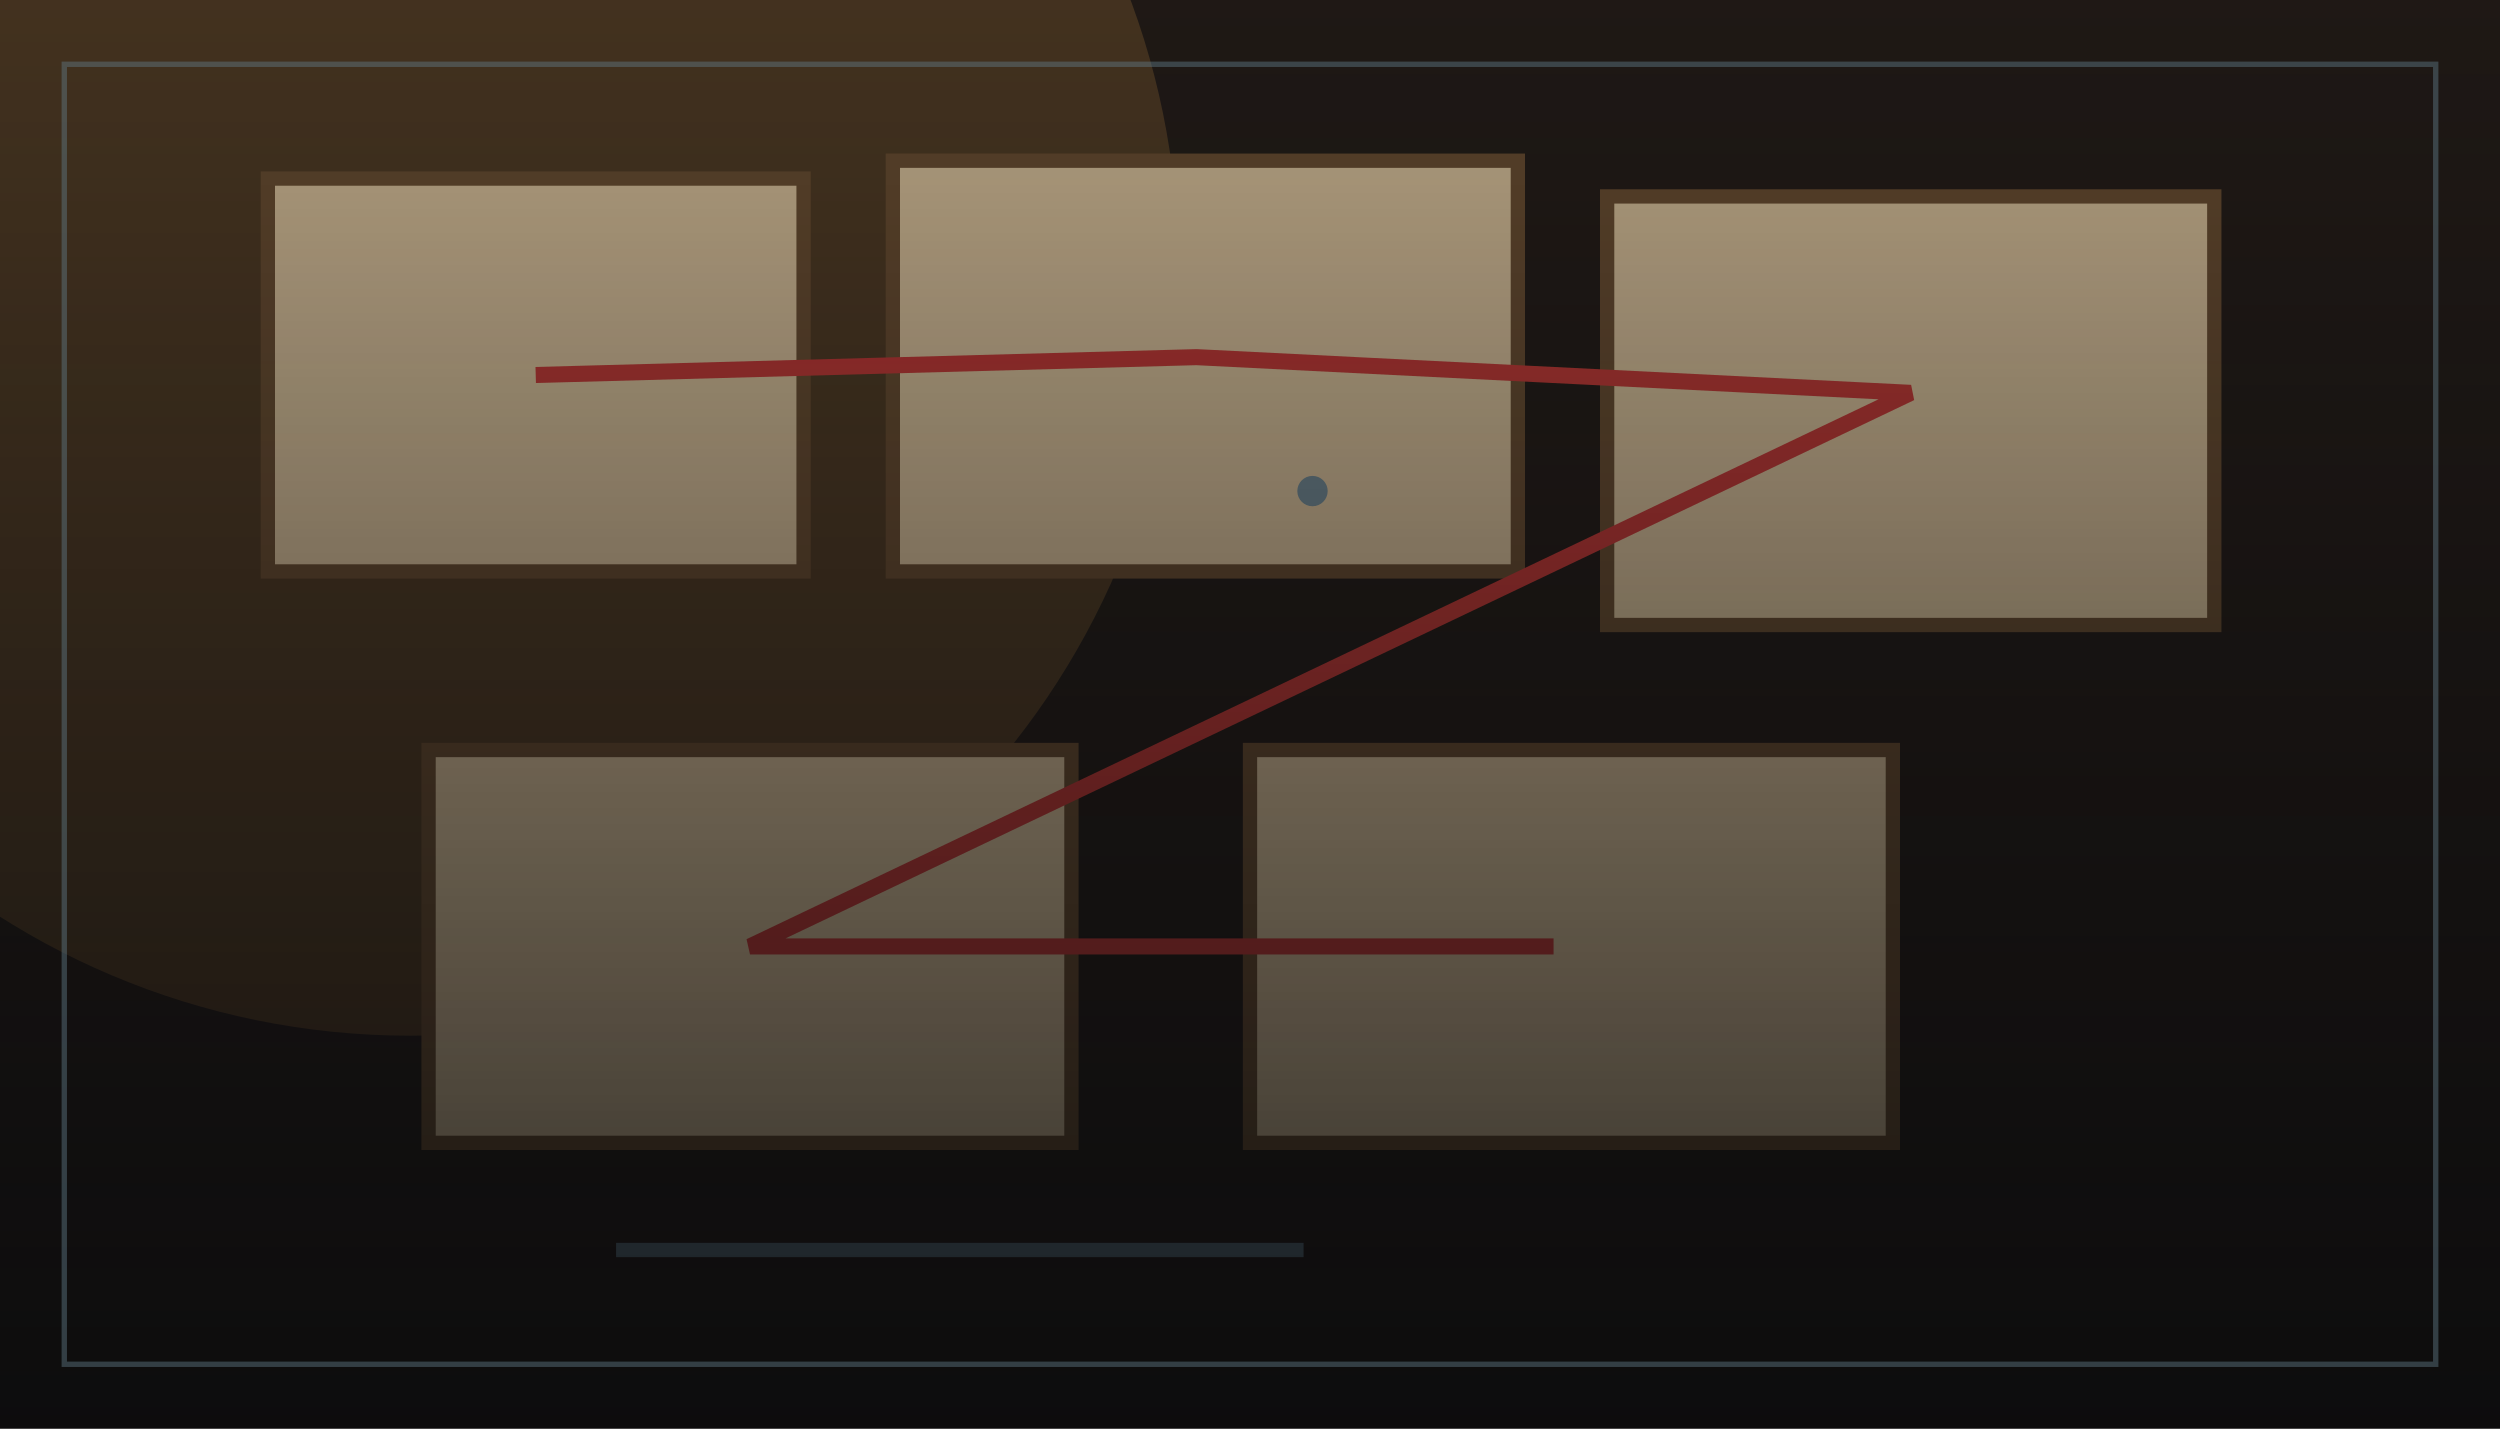
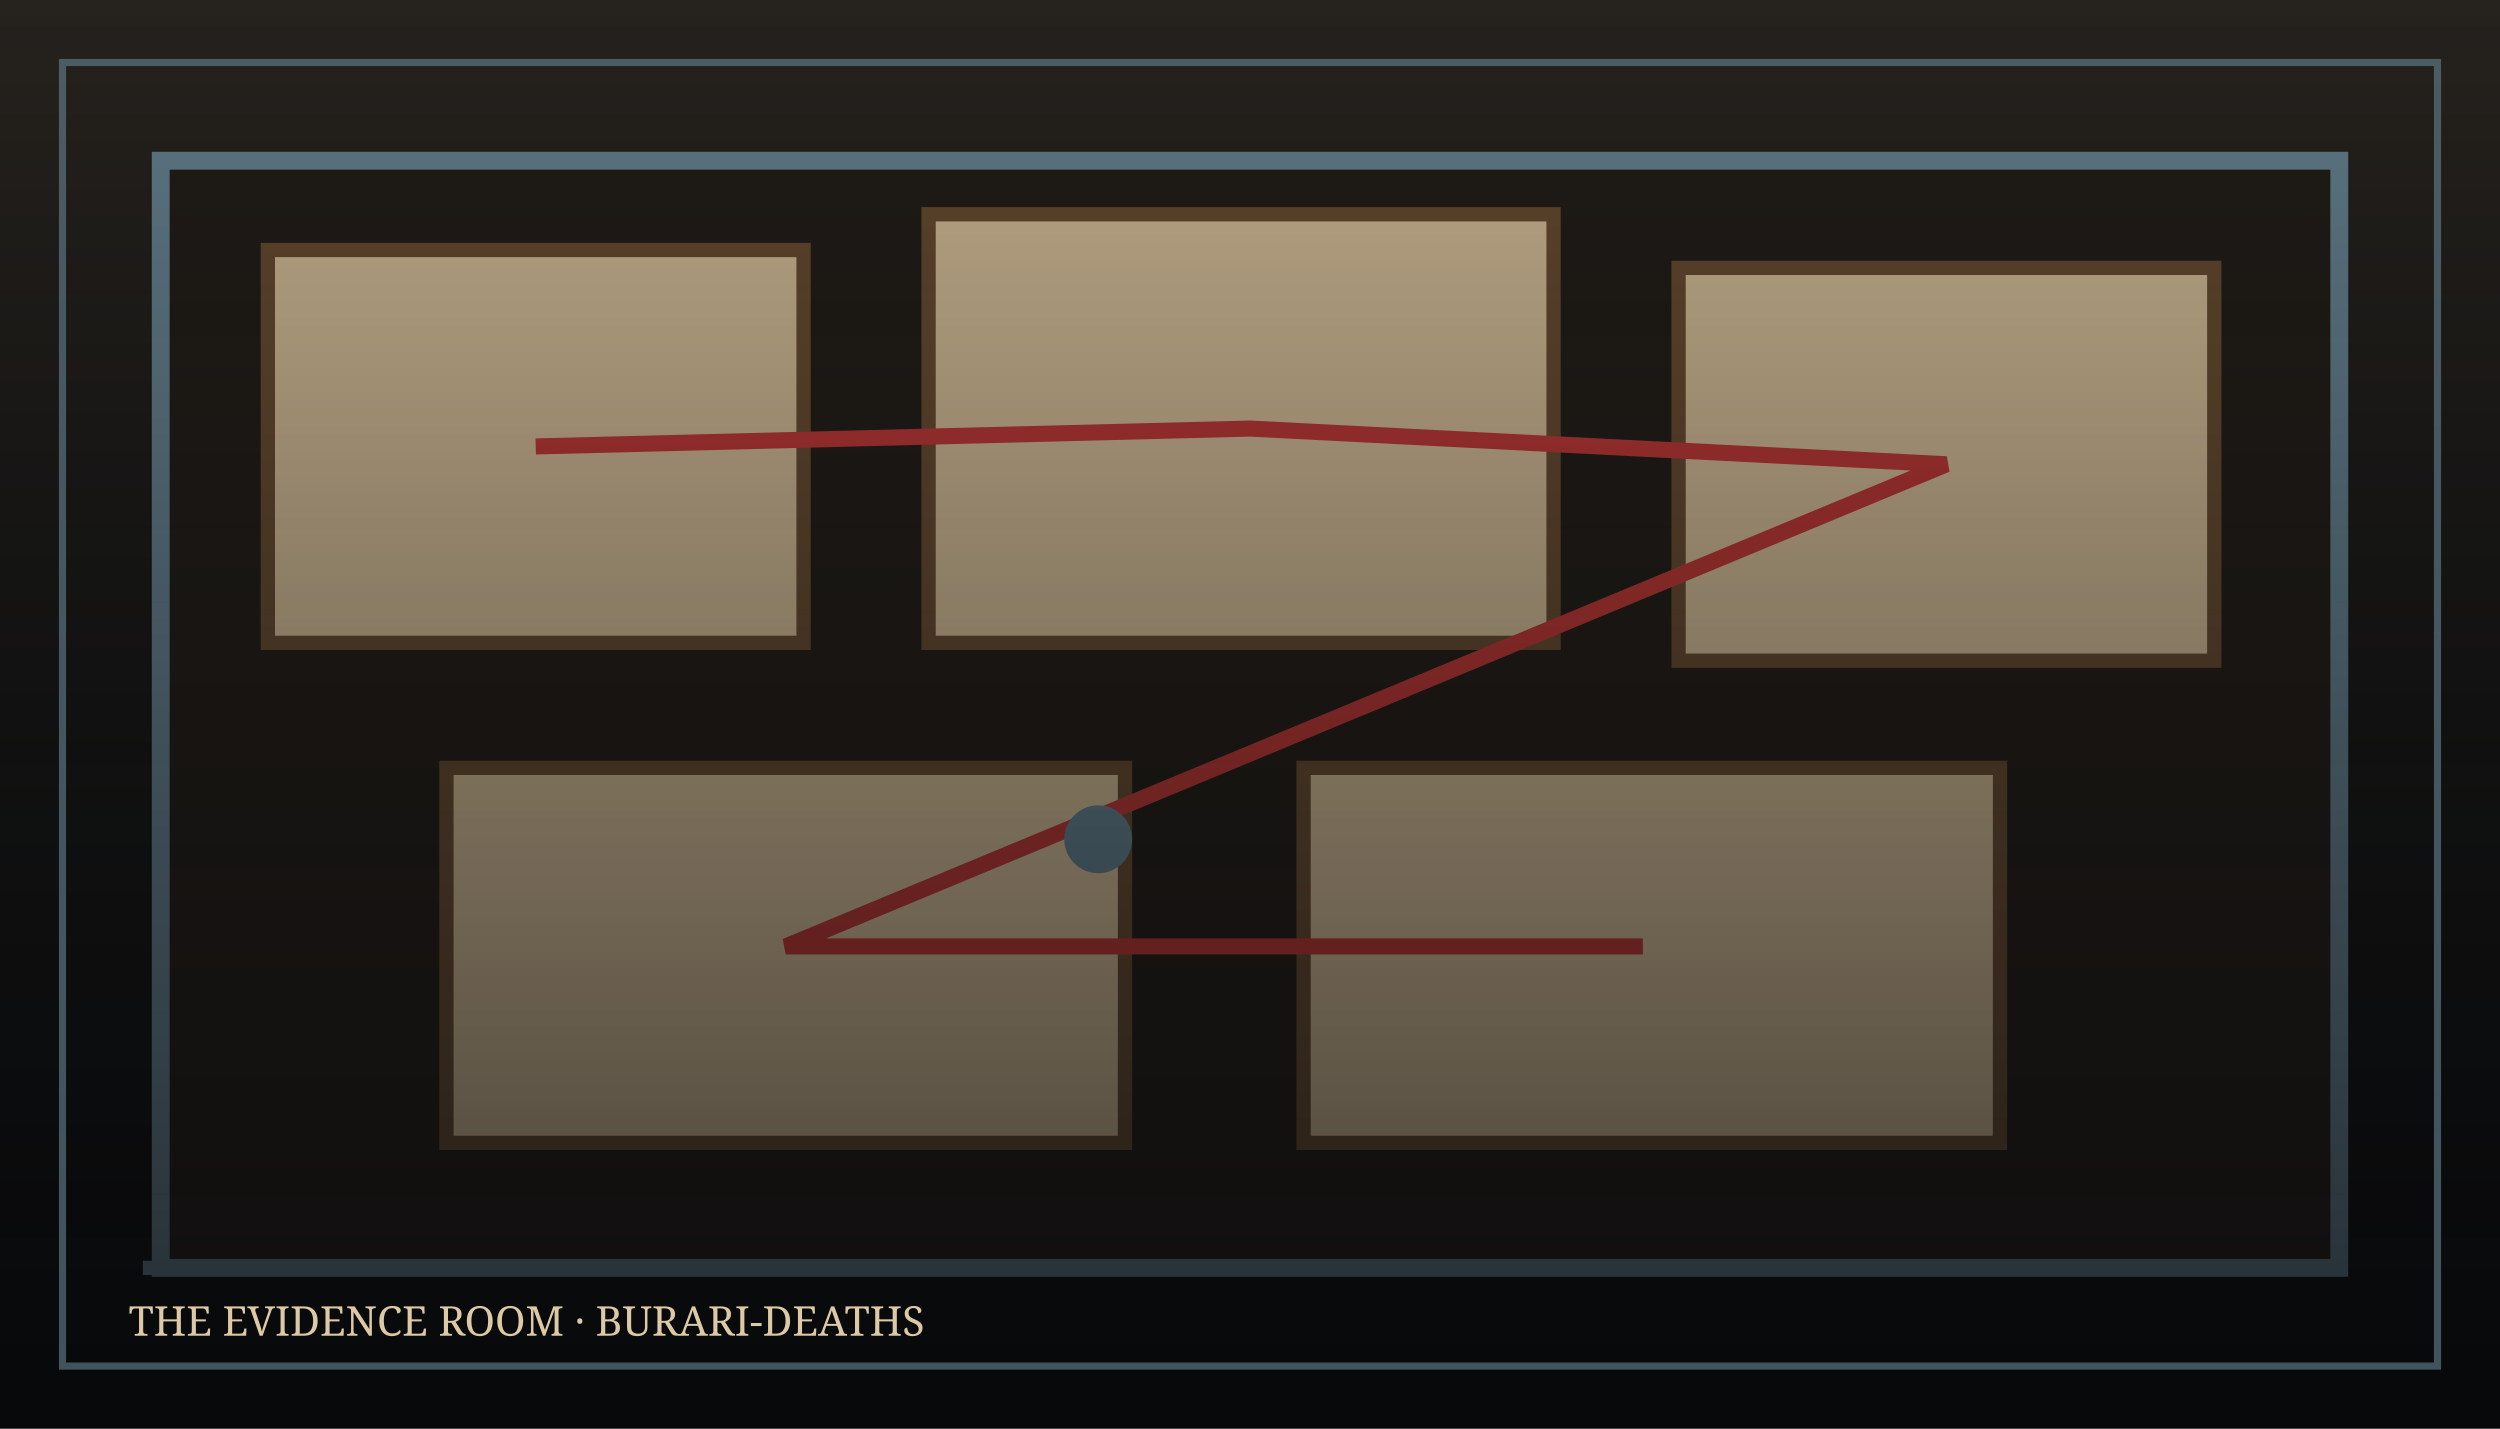
<svg xmlns="http://www.w3.org/2000/svg" viewBox="0 0 1400 800">
  <defs>
+     <linearGradient id="bg" x2="0" y2="1">
+       <stop stop-color="#27231e" />
+       <stop offset="1" stop-color="#07090b" />
+     </linearGradient>
    <linearGradient id="shade" x2="0" y2="1">
-       <stop stop-color="#08090b" stop-opacity=".1" />
-       <stop offset="1" stop-color="#08090b" stop-opacity=".8" />
+       <stop stop-color="#08090b" stop-opacity=".03" />
+       <stop offset="1" stop-color="#08090b" stop-opacity=".7" />
    </linearGradient>
  </defs>
-   <rect width="1400" height="800" fill="#211a16" />
-   <circle cx="230" cy="150" r="430" fill="#d59a4b" opacity=".22" />
+   <rect width="1400" height="800" fill="url(#bg)" />
+   <rect x="90" y="90" width="1220" height="620" fill="#201b16" stroke="#607b88" stroke-width="10" />
  <g fill="#c7b18e" stroke="#61472d" stroke-width="8">
-     <rect x="150" y="100" width="300" height="220" />
-     <rect x="500" y="90" width="350" height="230" />
-     <rect x="900" y="110" width="340" height="240" />
-     <rect x="240" y="420" width="360" height="220" />
-     <rect x="700" y="420" width="360" height="220" />
+     <rect x="150" y="140" width="300" height="220" />
+     <rect x="520" y="120" width="350" height="240" />
+     <rect x="940" y="150" width="300" height="220" />
+     <rect x="250" y="430" width="380" height="210" />
+     <rect x="730" y="430" width="390" height="210" />
  </g>
  <g stroke="#b43532" stroke-width="9" fill="none">
-     <path d="M300 210L670 200L1070 220L420 530L870 530" />
+     <path d="M300 250L700 240L1090 260L440 530L920 530" />
  </g>
-   <g opacity=".9" stroke="#607b88" fill="#607b88">
-     <path d="M345 700h385" stroke-width="8" />
-     <circle cx="735" cy="275" r="8" />
-   </g>
+   <circle cx="615" cy="470" r="19" fill="#607b88" />
+   <path d="M80 710h315" stroke="#607b88" stroke-width="8" />
  <rect width="1400" height="800" fill="url(#shade)" />
-   <rect x="36" y="36" width="1328" height="728" fill="none" stroke="#607b88" stroke-opacity=".45" stroke-width="3" />
+   <rect x="35" y="35" width="1330" height="730" fill="none" stroke="#607b88" stroke-opacity=".65" stroke-width="4" />
+   <text x="72" y="748" fill="#ddc9a5" font-family="Georgia,serif" font-size="23">THE EVIDENCE ROOM · BURARI-DEATHS</text>
</svg>
